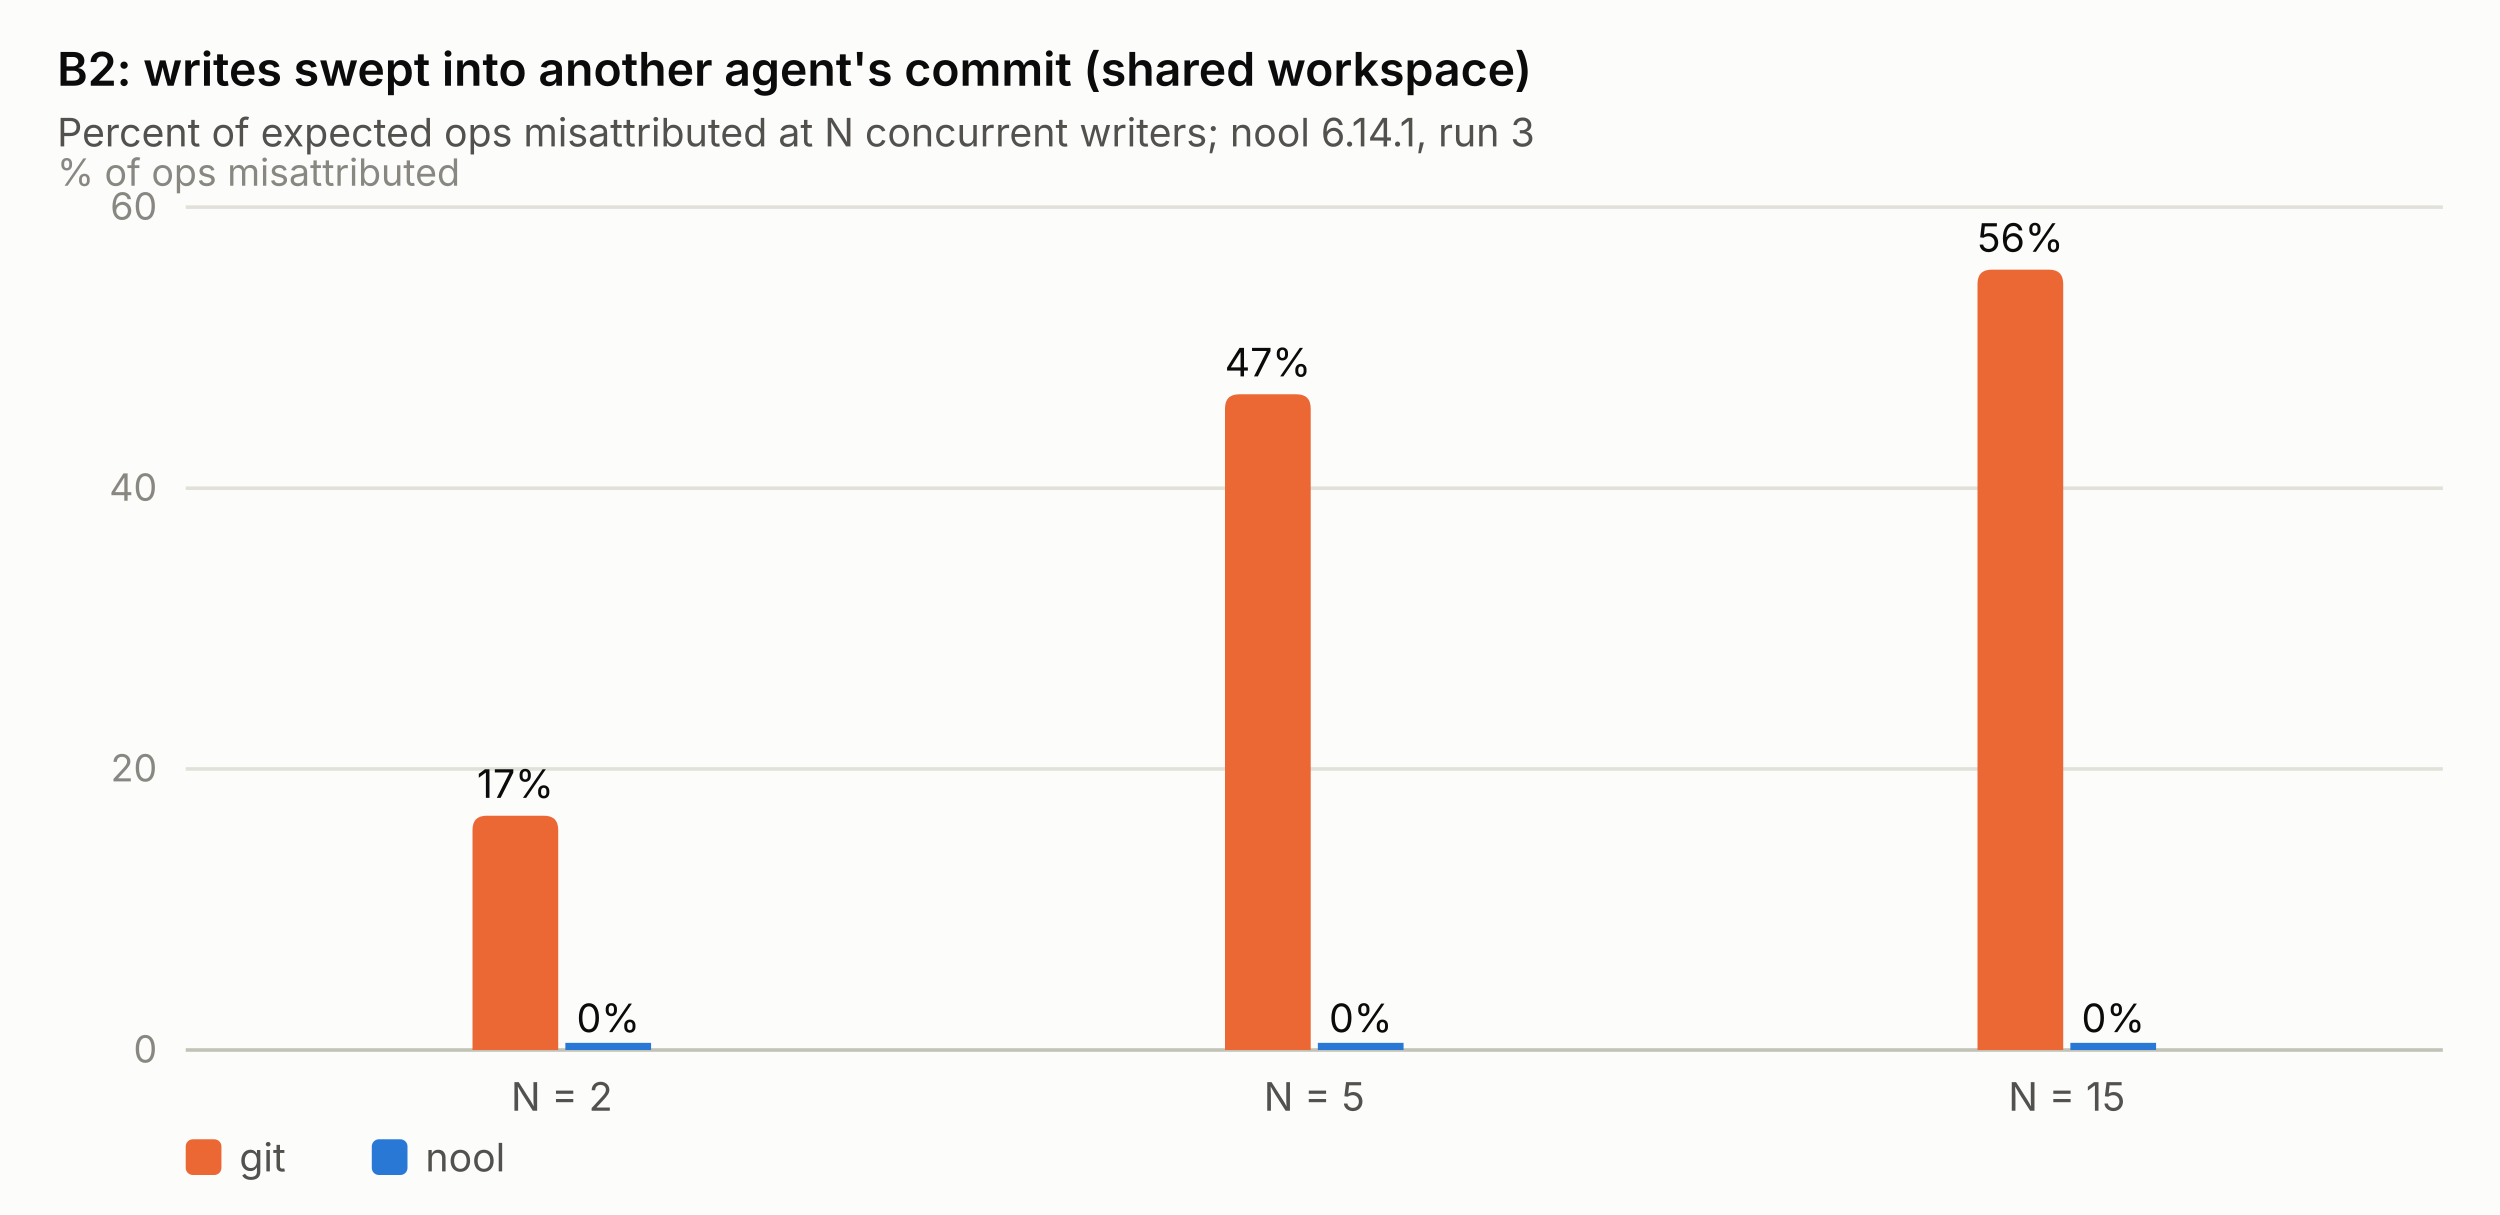
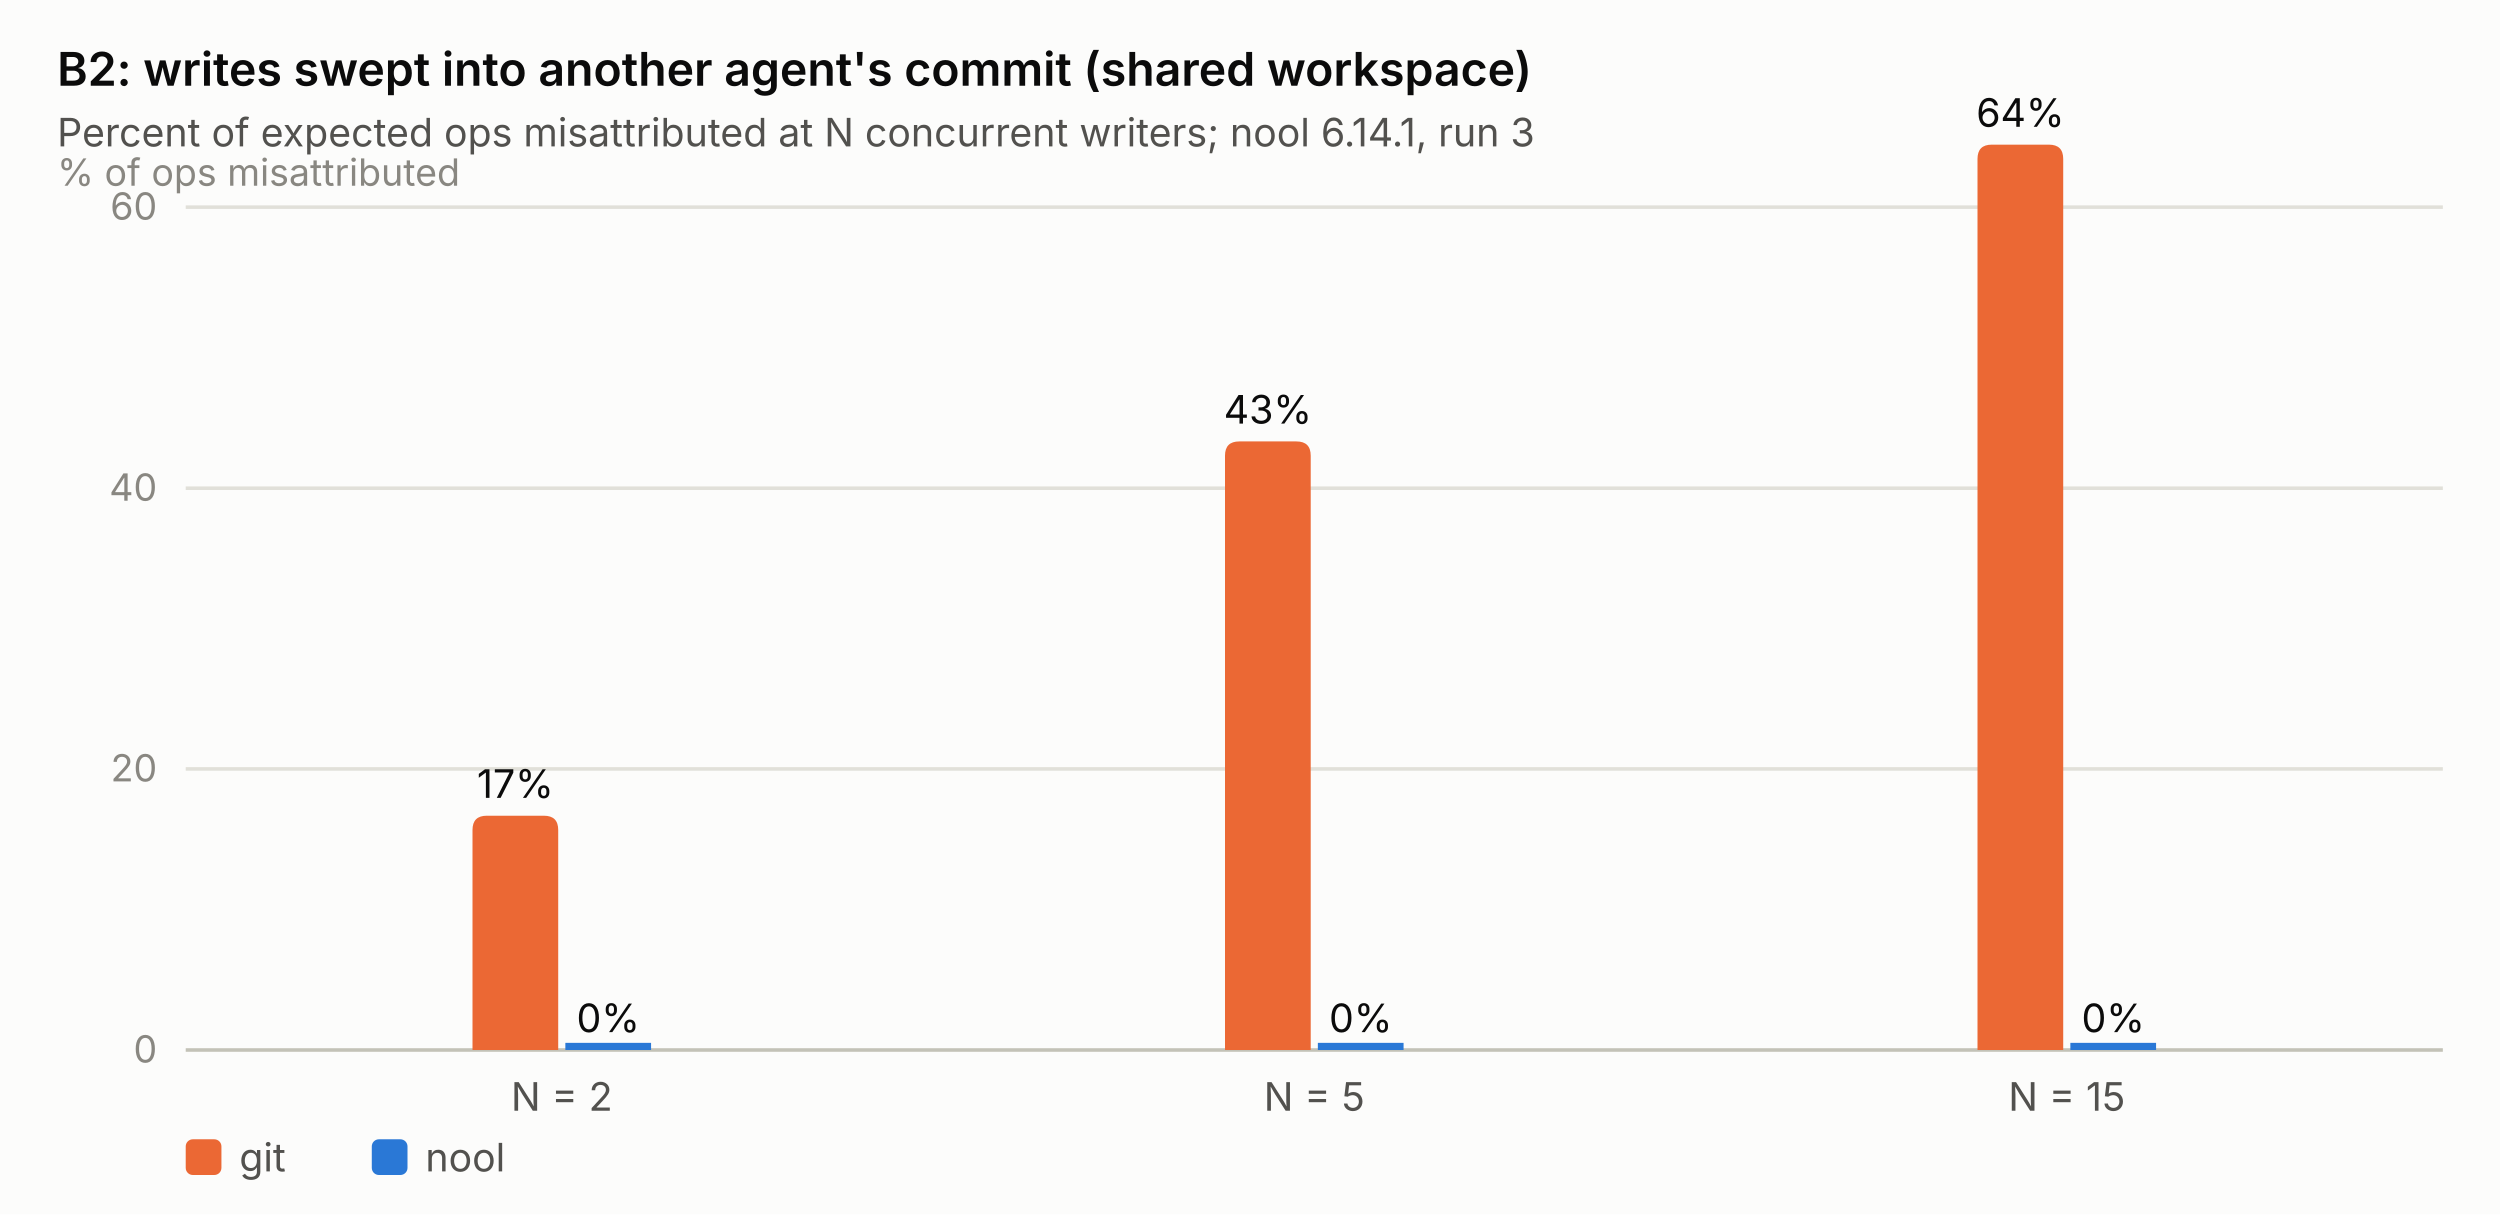
<svg xmlns="http://www.w3.org/2000/svg" width="700" height="340" viewBox="0 0 700 340" font-family="system-ui, -apple-system, 'Segoe UI', sans-serif">
  <rect width="700" height="340" fill="#fcfcfb" />
  <text x="16.0" y="24.0" font-size="13" fill="#0b0b0b" text-anchor="start" font-weight="600">B2: writes swept into another agent's commit (shared workspace)</text>
  <text x="16.0" y="41.0" font-size="11" fill="#52514e" text-anchor="start" font-weight="normal">Percent of expected ops misattributed at N concurrent writers; nool 6.14.1, run 3</text>
  <text x="44.0" y="297.5" font-size="10.5" fill="#898781" text-anchor="end" font-weight="normal">0</text>
  <line x1="52.0" y1="215.3" x2="684.0" y2="215.3" stroke="#e1e0d9" stroke-width="1" />
  <text x="44.0" y="218.8" font-size="10.5" fill="#898781" text-anchor="end" font-weight="normal">20</text>
  <line x1="52.0" y1="136.7" x2="684.0" y2="136.7" stroke="#e1e0d9" stroke-width="1" />
  <text x="44.0" y="140.2" font-size="10.5" fill="#898781" text-anchor="end" font-weight="normal">40</text>
  <line x1="52.0" y1="58.0" x2="684.0" y2="58.0" stroke="#e1e0d9" stroke-width="1" />
  <text x="44.0" y="61.5" font-size="10.5" fill="#898781" text-anchor="end" font-weight="normal">60</text>
  <line x1="52.0" y1="294.0" x2="684.0" y2="294.0" stroke="#c3c2b7" stroke-width="1" />
  <text x="16.0" y="52.0" font-size="10.5" fill="#898781" text-anchor="start" font-weight="normal">% of ops misattributed</text>
  <path d="M 132.3 294.0 L 132.3 232.4 Q 132.3 228.4 136.3 228.4 L 152.3 228.4 Q 156.3 228.4 156.3 232.4 L 156.3 294.0 Z" fill="#eb6834" />
  <text x="144.3" y="223.4" font-size="11" fill="#0b0b0b" text-anchor="middle" font-weight="normal">17%</text>
  <rect x="158.3" y="292.0" width="24.0" height="2" fill="#2a78d6" />
  <text x="170.3" y="289.0" font-size="11" fill="#0b0b0b" text-anchor="middle" font-weight="normal">0%</text>
  <text x="157.3" y="311.0" font-size="11" fill="#52514e" text-anchor="middle" font-weight="normal">N = 2</text>
-   <path d="M 343.0 294.0 L 343.0 114.4 Q 343.0 110.4 347.0 110.4 L 363.0 110.4 Q 367.0 110.4 367.0 114.4 L 367.0 294.0 Z" fill="#eb6834" />
-   <text x="355.0" y="105.4" font-size="11" fill="#0b0b0b" text-anchor="middle" font-weight="normal">47%</text>
+   <path d="M 343.0 294.0 L 343.0 127.6 Q 343.0 123.6 347.0 123.6 L 363.0 123.6 Q 367.0 123.6 367.0 127.6 L 367.0 294.0 Z" fill="#eb6834" />
+   <text x="355.0" y="118.6" font-size="11" fill="#0b0b0b" text-anchor="middle" font-weight="normal">43%</text>
  <rect x="369.0" y="292.0" width="24.0" height="2" fill="#2a78d6" />
  <text x="381.0" y="289.0" font-size="11" fill="#0b0b0b" text-anchor="middle" font-weight="normal">0%</text>
  <text x="368.0" y="311.0" font-size="11" fill="#52514e" text-anchor="middle" font-weight="normal">N = 5</text>
-   <path d="M 553.7 294.0 L 553.7 79.5 Q 553.7 75.5 557.7 75.5 L 573.7 75.5 Q 577.7 75.5 577.7 79.5 L 577.7 294.0 Z" fill="#eb6834" />
-   <text x="565.7" y="70.5" font-size="11" fill="#0b0b0b" text-anchor="middle" font-weight="normal">56%</text>
+   <path d="M 553.7 294.0 L 553.7 44.5 Q 553.7 40.5 557.7 40.5 L 573.7 40.5 Q 577.7 40.5 577.7 44.5 L 577.7 294.0 Z" fill="#eb6834" />
+   <text x="565.7" y="35.5" font-size="11" fill="#0b0b0b" text-anchor="middle" font-weight="normal">64%</text>
  <rect x="579.7" y="292.0" width="24.0" height="2" fill="#2a78d6" />
  <text x="591.7" y="289.0" font-size="11" fill="#0b0b0b" text-anchor="middle" font-weight="normal">0%</text>
  <text x="578.7" y="311.0" font-size="11" fill="#52514e" text-anchor="middle" font-weight="normal">N = 15</text>
  <rect x="52.0" y="319.0" width="10" height="10" rx="2" fill="#eb6834" />
  <text x="67.0" y="328.0" font-size="11" fill="#52514e" text-anchor="start" font-weight="normal">git</text>
  <rect x="104.1" y="319.0" width="10" height="10" rx="2" fill="#2a78d6" />
  <text x="119.1" y="328.0" font-size="11" fill="#52514e" text-anchor="start" font-weight="normal">nool</text>
</svg>
